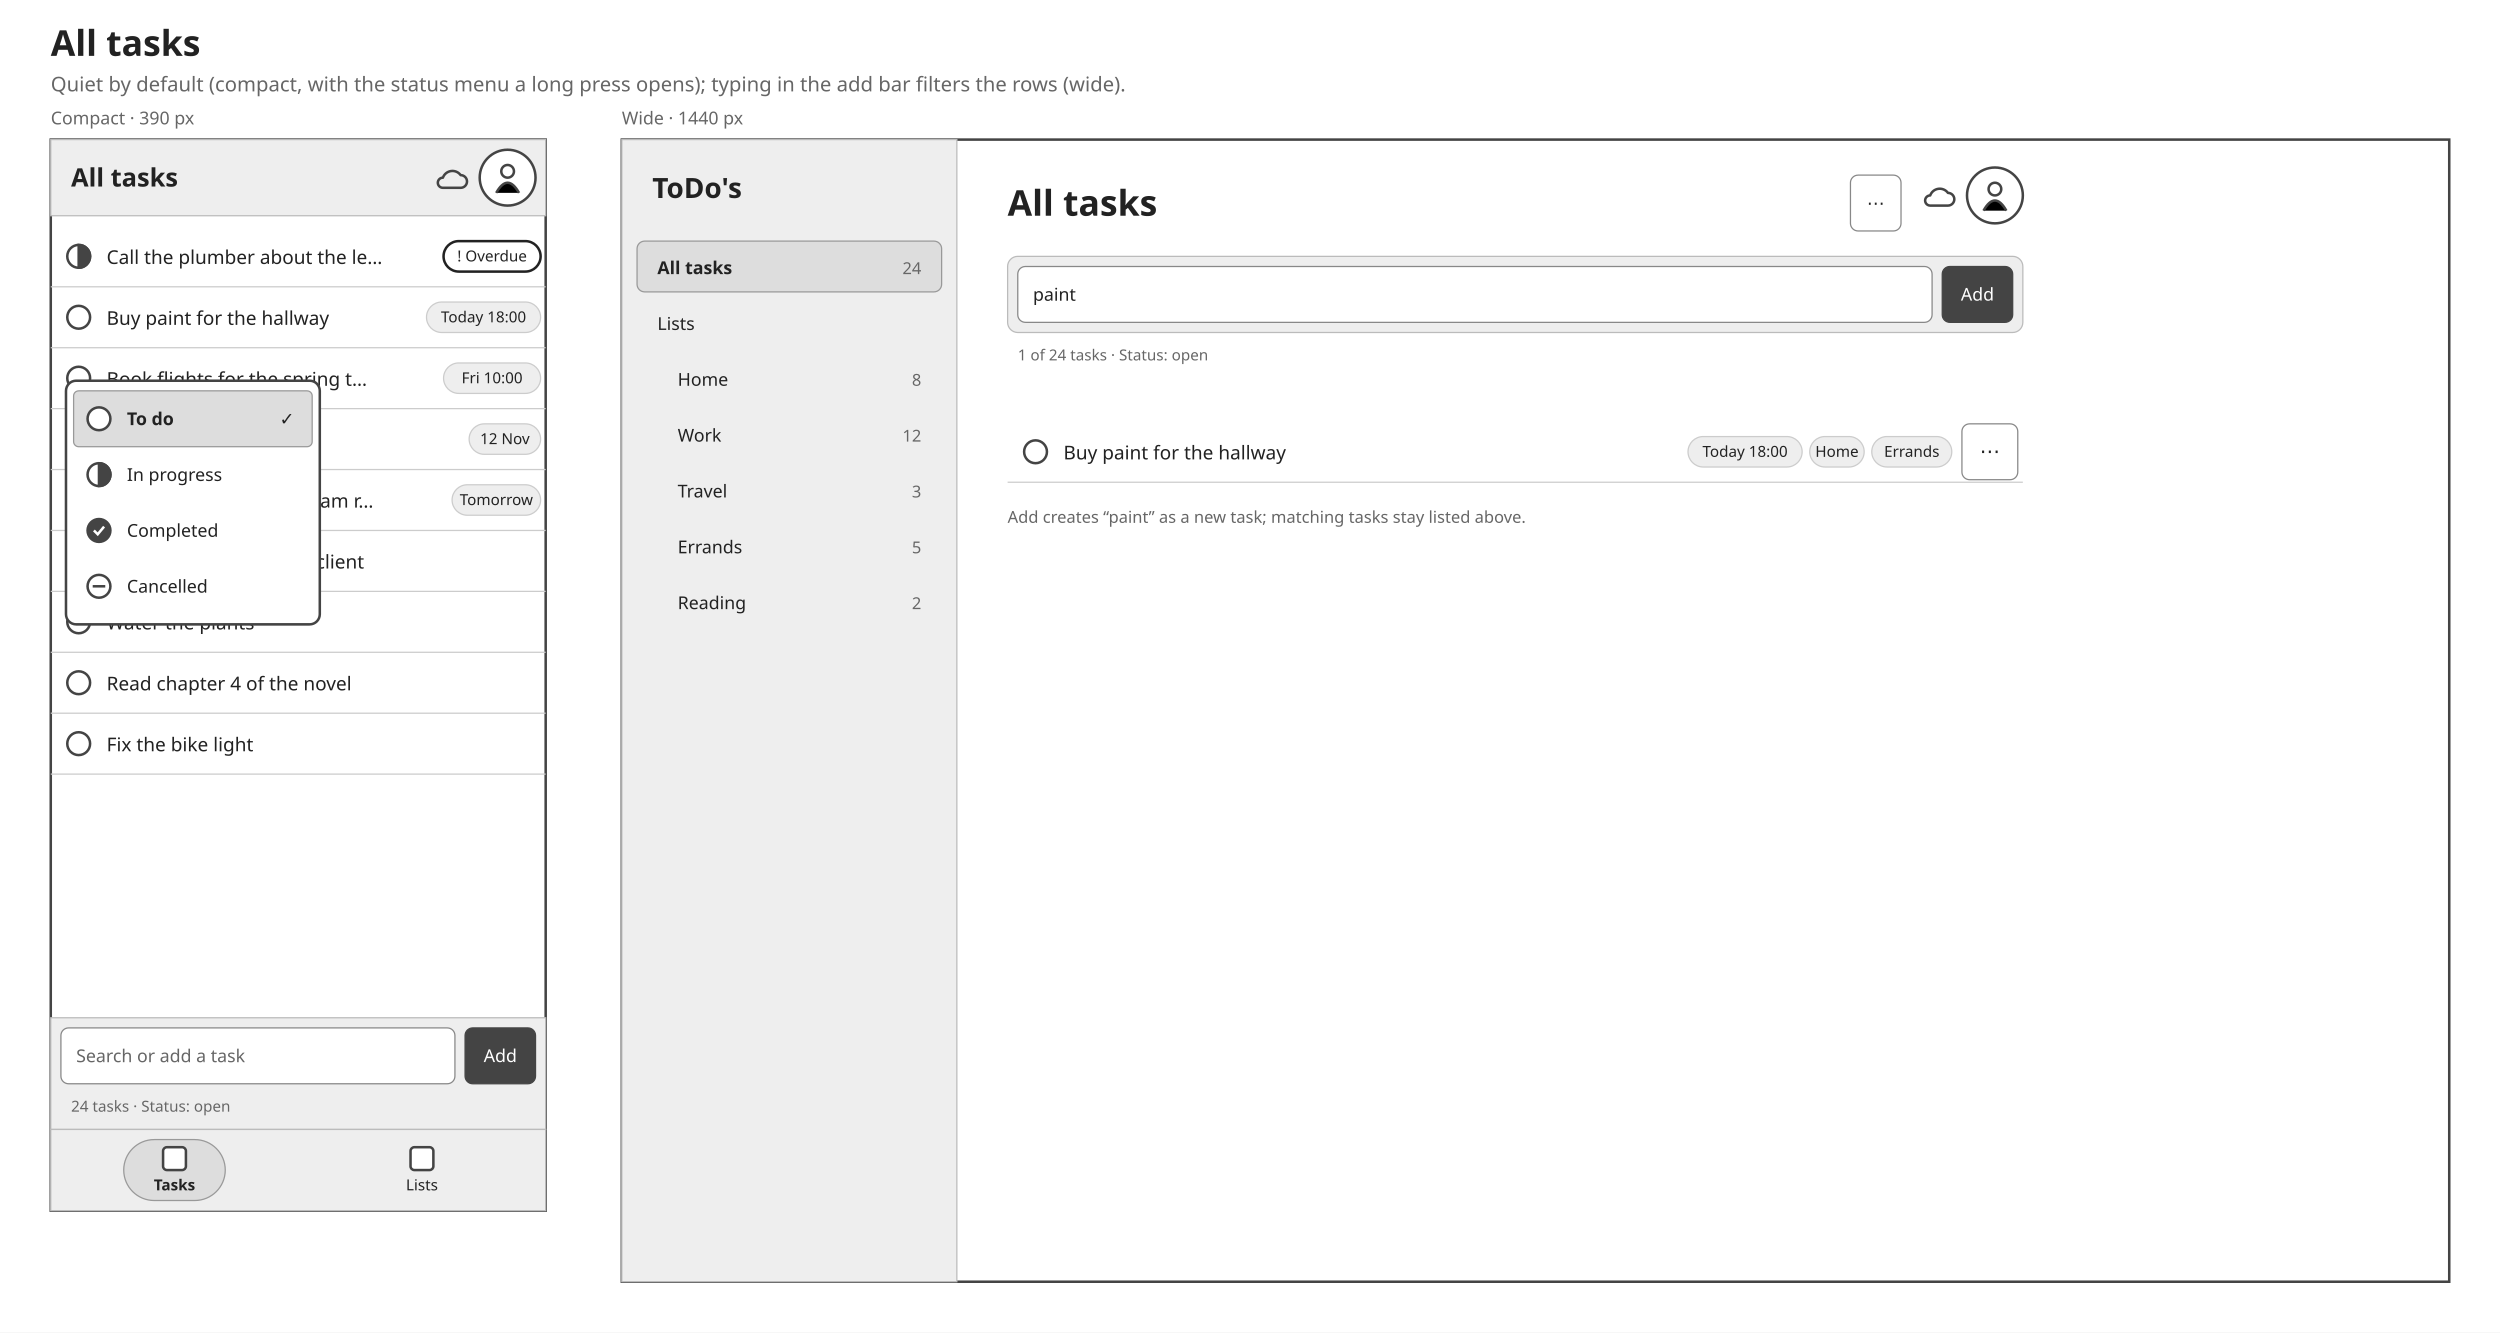
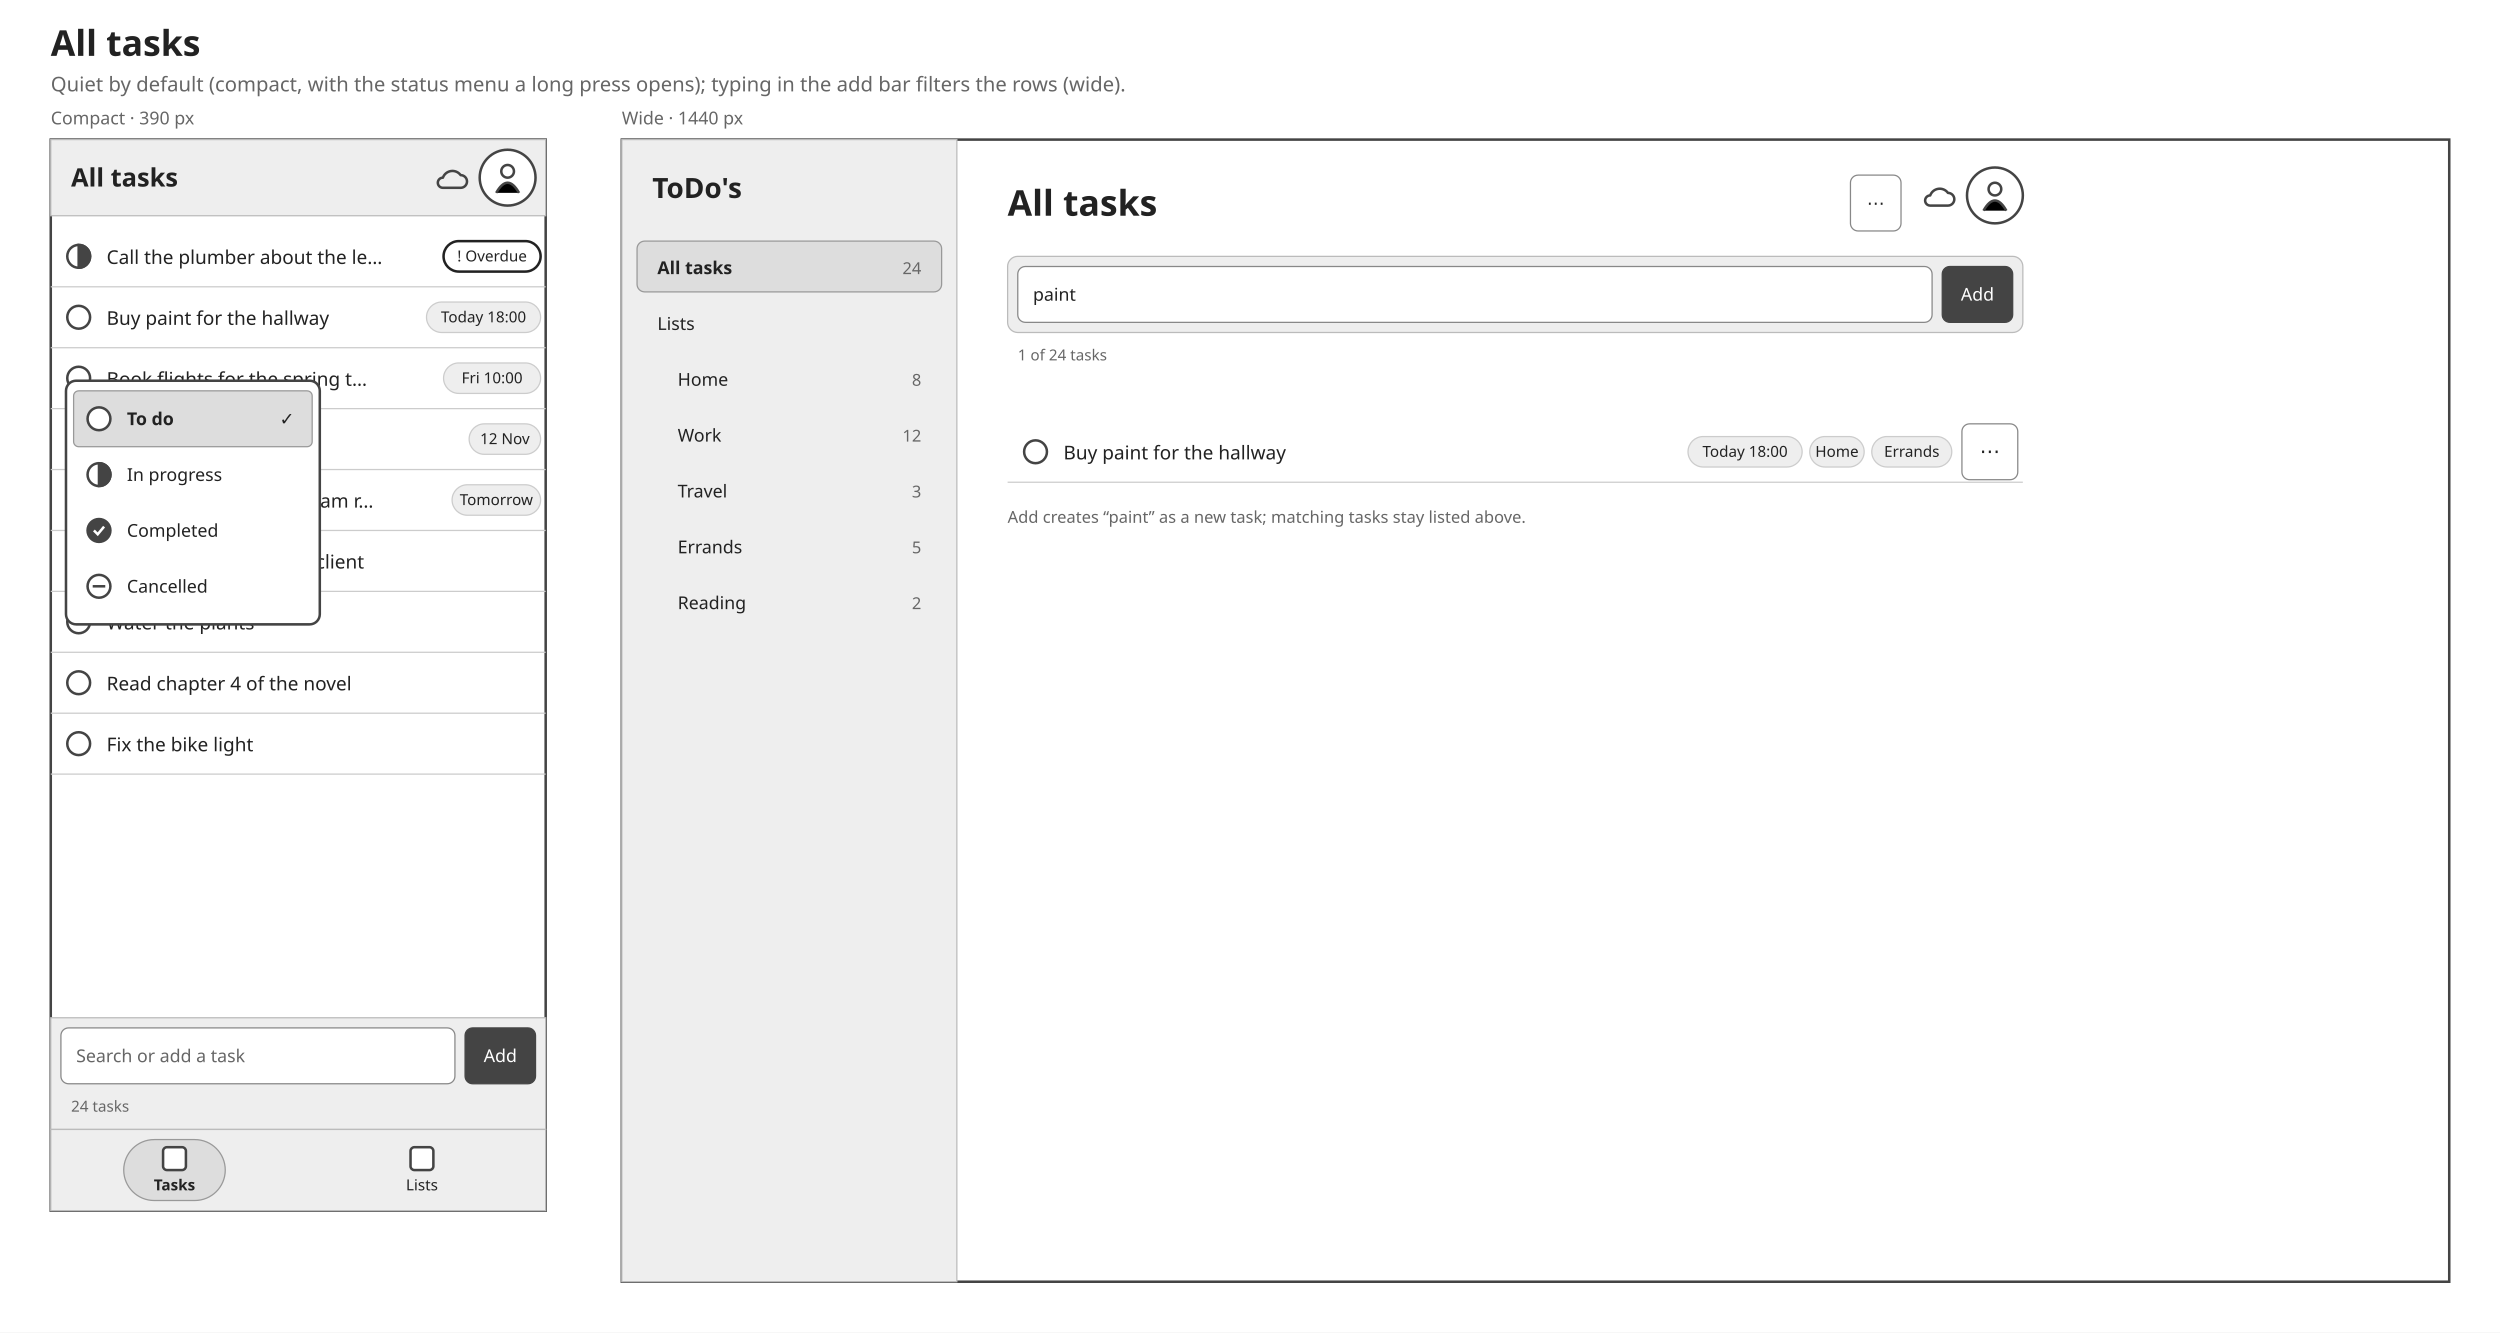
<svg xmlns="http://www.w3.org/2000/svg" width="1970" height="1050" viewBox="0 0 1970 1050">
  <style>
text { font-family: sans-serif; fill: #222222; }
.muted { fill: #666666; }
.on-primary { fill: #ffffff; }
.bold { font-weight: bold; }
rect.frame { fill: #ffffff; stroke: #444444; stroke-width: 2; }
.bar { fill: #eeeeee; stroke: #bbbbbb; }
.box { fill: #f5f5f5; stroke: #bbbbbb; }
.control { fill: #ffffff; stroke: #888888; }
.disabled { fill: #f5f5f5; stroke: #cccccc; }
.primary { fill: #444444; stroke: #444444; }
.selected { fill: #dddddd; stroke: #999999; }
.chip { fill: #eeeeee; stroke: #cccccc; }
.signal { fill: #ffffff; stroke: #222222; stroke-width: 2; }
.scrim { fill: #888888; fill-opacity: 0.5; }
.rule { stroke: #cccccc; }
.drop { stroke: #222222; stroke-width: 3; }
.icon { fill: #ffffff; stroke: #444444; stroke-width: 2; }
.icon-fill { fill: #444444; stroke: #444444; stroke-width: 2; }
.icon-mark { fill: none; stroke: #ffffff; stroke-width: 2; }
.icon-line { stroke: #444444; stroke-width: 2; }
.icon-line-open { fill: none; stroke: #444444; stroke-width: 2; stroke-linecap: round; stroke-linejoin: round; }
  </style>
  <rect x="0" y="0" width="1970" height="1050" fill="#ffffff" />
  <text x="40" y="44" font-size="28" class="bold">All tasks</text>
  <text x="40" y="72" font-size="16" class="muted">Quiet by default (compact, with the status menu a long press opens); typing in the add bar filters the rows (wide).</text>
  <text x="40" y="98" font-size="14" class="muted">Compact · 390 px</text>
  <text x="490" y="98" font-size="14" class="muted">Wide · 1440 px</text>
  <g class="frame" data-width="390" data-height="844" transform="translate(40 110)">
    <rect x="0" y="0" width="390" height="844" rx="0" class="frame" />
    <rect x="0" y="0" width="390" height="60" rx="0" class="bar" />
    <circle cx="360" cy="30" r="22" class="icon" />
    <circle cx="360" cy="25" r="5" class="icon" />
    <path d="M 351 42 Q 360 26 369 42" class="icon-line" />
    <path d="M 309 38 H 323 A 5 5 0 0 0 323 28 A 8 8 0 0 0 309 30 A 4 4 0 0 0 309 38 Z" class="icon-line-open" />
    <text x="16" y="37" font-size="20" class="bold">All tasks</text>
    <line x1="0" y1="116" x2="390" y2="116" class="rule" />
    <circle cx="22" cy="92" r="9" class="icon" />
    <path d="M22 83.0 A9 9 0 0 1 22 101.0 Z" class="icon-fill" />
    <rect x="309.52" y="80" width="76.48" height="24" rx="12" class="signal" />
    <text x="347.76" y="96" font-size="12" text-anchor="middle">! Overdue</text>
    <text x="44" y="98" font-size="15">Call the plumber about the le…</text>
    <line x1="0" y1="164" x2="390" y2="164" class="rule" />
    <circle cx="22" cy="140" r="9" class="icon" />
    <rect x="296.08" y="128" width="89.92" height="24" rx="12" class="chip" />
    <text x="341.04" y="144" font-size="12" text-anchor="middle">Today 18:00</text>
    <text x="44" y="146" font-size="15">Buy paint for the hallway</text>
    <line x1="0" y1="212" x2="390" y2="212" class="rule" />
    <circle cx="22" cy="188" r="9" class="icon" />
    <rect x="309.52" y="176" width="76.48" height="24" rx="12" class="chip" />
    <text x="347.76" y="192" font-size="12" text-anchor="middle">Fri 10:00</text>
    <text x="44" y="194" font-size="15">Book flights for the spring t…</text>
    <line x1="0" y1="260" x2="390" y2="260" class="rule" />
    <circle cx="22" cy="236" r="9" class="icon" />
    <rect x="329.68" y="224" width="56.32" height="24" rx="12" class="chip" />
    <text x="357.84" y="240" font-size="12" text-anchor="middle">12 Nov</text>
    <text x="44" y="242" font-size="15">Renew passport</text>
    <line x1="0" y1="308" x2="390" y2="308" class="rule" />
    <circle cx="22" cy="284" r="9" class="icon" />
    <path d="M22 275.0 A9 9 0 0 1 22 293.0 Z" class="icon-fill" />
    <rect x="316.24" y="272" width="69.76" height="24" rx="12" class="chip" />
    <text x="351.12" y="288" font-size="12" text-anchor="middle">Tomorrow</text>
    <text x="44" y="290" font-size="15">Prepare slides for the team r…</text>
    <line x1="0" y1="356" x2="390" y2="356" class="rule" />
    <circle cx="22" cy="332" r="9" class="icon" />
    <text x="44" y="338" font-size="15">Send the invoice to the client</text>
    <line x1="0" y1="404" x2="390" y2="404" class="rule" />
    <circle cx="22" cy="380" r="9" class="icon" />
    <text x="44" y="386" font-size="15">Water the plants</text>
    <line x1="0" y1="452" x2="390" y2="452" class="rule" />
    <circle cx="22" cy="428" r="9" class="icon" />
    <text x="44" y="434" font-size="15">Read chapter 4 of the novel</text>
    <line x1="0" y1="500" x2="390" y2="500" class="rule" />
    <circle cx="22" cy="476" r="9" class="icon" />
    <text x="44" y="482" font-size="15">Fix the bike light</text>
    <rect x="0" y="692" width="390" height="88" rx="0" class="bar" />
    <rect x="326.48" y="700" width="55.52" height="44" rx="6" class="primary" />
    <text x="354.24" y="726.9" font-size="14" class="on-primary" text-anchor="middle">Add</text>
    <rect x="8" y="700" width="310.48" height="44" rx="6" class="control" />
    <text x="20" y="727" font-size="14" class="muted">Search or add a task</text>
-     <text x="16" y="766" font-size="12" class="muted">24 tasks · Status: open</text>
+     <text x="16" y="766" font-size="12" class="muted">24 tasks</text>
    <rect x="0" y="780" width="390" height="64" rx="0" class="bar" />
    <rect x="57.5" y="788" width="80" height="48" rx="24" class="selected" />
    <rect x="88.5" y="794" width="18" height="18" rx="3" class="icon" />
    <text x="97.5" y="828" font-size="12" class="bold" text-anchor="middle">Tasks</text>
    <rect x="283.5" y="794" width="18" height="18" rx="3" class="icon" />
    <text x="292.5" y="828" font-size="12" text-anchor="middle">Lists</text>
    <rect x="12" y="190" width="200" height="192" rx="8" class="frame" />
    <rect x="18" y="198" width="188" height="44" rx="4" class="selected" />
    <text x="192" y="225" font-size="14" class="bold" text-anchor="end">✓</text>
    <circle cx="38" cy="220" r="9" class="icon" />
    <text x="60" y="225" font-size="14" class="bold">To do</text>
    <circle cx="38" cy="264" r="9" class="icon" />
    <path d="M38 255 A9 9 0 0 1 38 273 Z" class="icon-fill" />
    <text x="60" y="269" font-size="14">In progress</text>
    <circle cx="38" cy="308" r="9" class="icon-fill" />
    <path d="M34 308 l3 3 l5 -6" class="icon-mark" />
    <text x="60" y="313" font-size="14">Completed</text>
    <circle cx="38" cy="352" r="9" class="icon" />
    <line x1="33.05" y1="352" x2="42.95" y2="352" class="icon-line" />
    <text x="60" y="357" font-size="14">Cancelled</text>
  </g>
  <g class="frame" data-width="1440" data-height="900" transform="translate(490 110)">
    <rect x="0" y="0" width="1440" height="900" rx="0" class="frame" />
    <rect x="0" y="0" width="264" height="900" rx="0" class="bar" />
    <text x="24" y="46" font-size="22" class="bold">ToDo's</text>
    <rect x="12" y="80" width="240" height="40" rx="6" class="selected" />
    <text x="28" y="106" font-size="14" class="bold">All tasks</text>
    <text x="236" y="106" font-size="13" class="muted" text-anchor="end">24</text>
    <text x="28" y="150" font-size="14">Lists</text>
    <text x="44" y="194" font-size="14">Home</text>
    <text x="236" y="194" font-size="13" class="muted" text-anchor="end">8</text>
    <text x="44" y="238" font-size="14">Work</text>
    <text x="236" y="238" font-size="13" class="muted" text-anchor="end">12</text>
    <text x="44" y="282" font-size="14">Travel</text>
    <text x="236" y="282" font-size="13" class="muted" text-anchor="end">3</text>
    <text x="44" y="326" font-size="14">Errands</text>
    <text x="236" y="326" font-size="13" class="muted" text-anchor="end">5</text>
    <text x="44" y="370" font-size="14">Reading</text>
    <text x="236" y="370" font-size="13" class="muted" text-anchor="end">2</text>
    <circle cx="1082" cy="44" r="22" class="icon" />
    <circle cx="1082" cy="39" r="5" class="icon" />
    <path d="M 1073 56 Q 1082 40 1091 56" class="icon-line" />
    <path d="M 1031 52 H 1045 A 5 5 0 0 0 1045 42 A 8 8 0 0 0 1031 44 A 4 4 0 0 0 1031 52 Z" class="icon-line-open" />
    <rect x="968.16" y="28" width="39.84" height="44" rx="6" class="control" />
    <text x="988.08" y="54.9" font-size="14" text-anchor="middle">⋯</text>
    <text x="304" y="60" font-size="28" class="bold">All tasks</text>
    <rect x="304" y="92" width="800" height="60" rx="8" class="bar" />
    <rect x="1040.48" y="100" width="55.52" height="44" rx="6" class="primary" />
    <text x="1068.24" y="126.9" font-size="14" class="on-primary" text-anchor="middle">Add</text>
    <rect x="312" y="100" width="720.48" height="44" rx="6" class="control" />
    <text x="324" y="127" font-size="14">paint</text>
-     <text x="312" y="174" font-size="12" class="muted">1 of 24 tasks · Status: open</text>
+     <text x="312" y="174" font-size="12" class="muted">1 of 24 tasks</text>
    <line x1="304" y1="270" x2="1104" y2="270" class="rule" />
    <circle cx="326" cy="246" r="9" class="icon" />
    <rect x="1056" y="224" width="44" height="44" rx="6" class="control" />
    <text x="1078" y="251" font-size="16" text-anchor="middle">⋯</text>
    <rect x="984.96" y="234" width="63.04" height="24" rx="12" class="chip" />
    <text x="1016.48" y="250" font-size="12" text-anchor="middle">Errands</text>
    <rect x="936.08" y="234" width="42.88" height="24" rx="12" class="chip" />
    <text x="957.52" y="250" font-size="12" text-anchor="middle">Home</text>
    <rect x="840.16" y="234" width="89.92" height="24" rx="12" class="chip" />
    <text x="885.12" y="250" font-size="12" text-anchor="middle">Today 18:00</text>
    <text x="348" y="252" font-size="15">Buy paint for the hallway</text>
    <text x="304" y="302" font-size="13" class="muted">Add creates “paint” as a new task; matching tasks stay listed above.</text>
  </g>
</svg>
